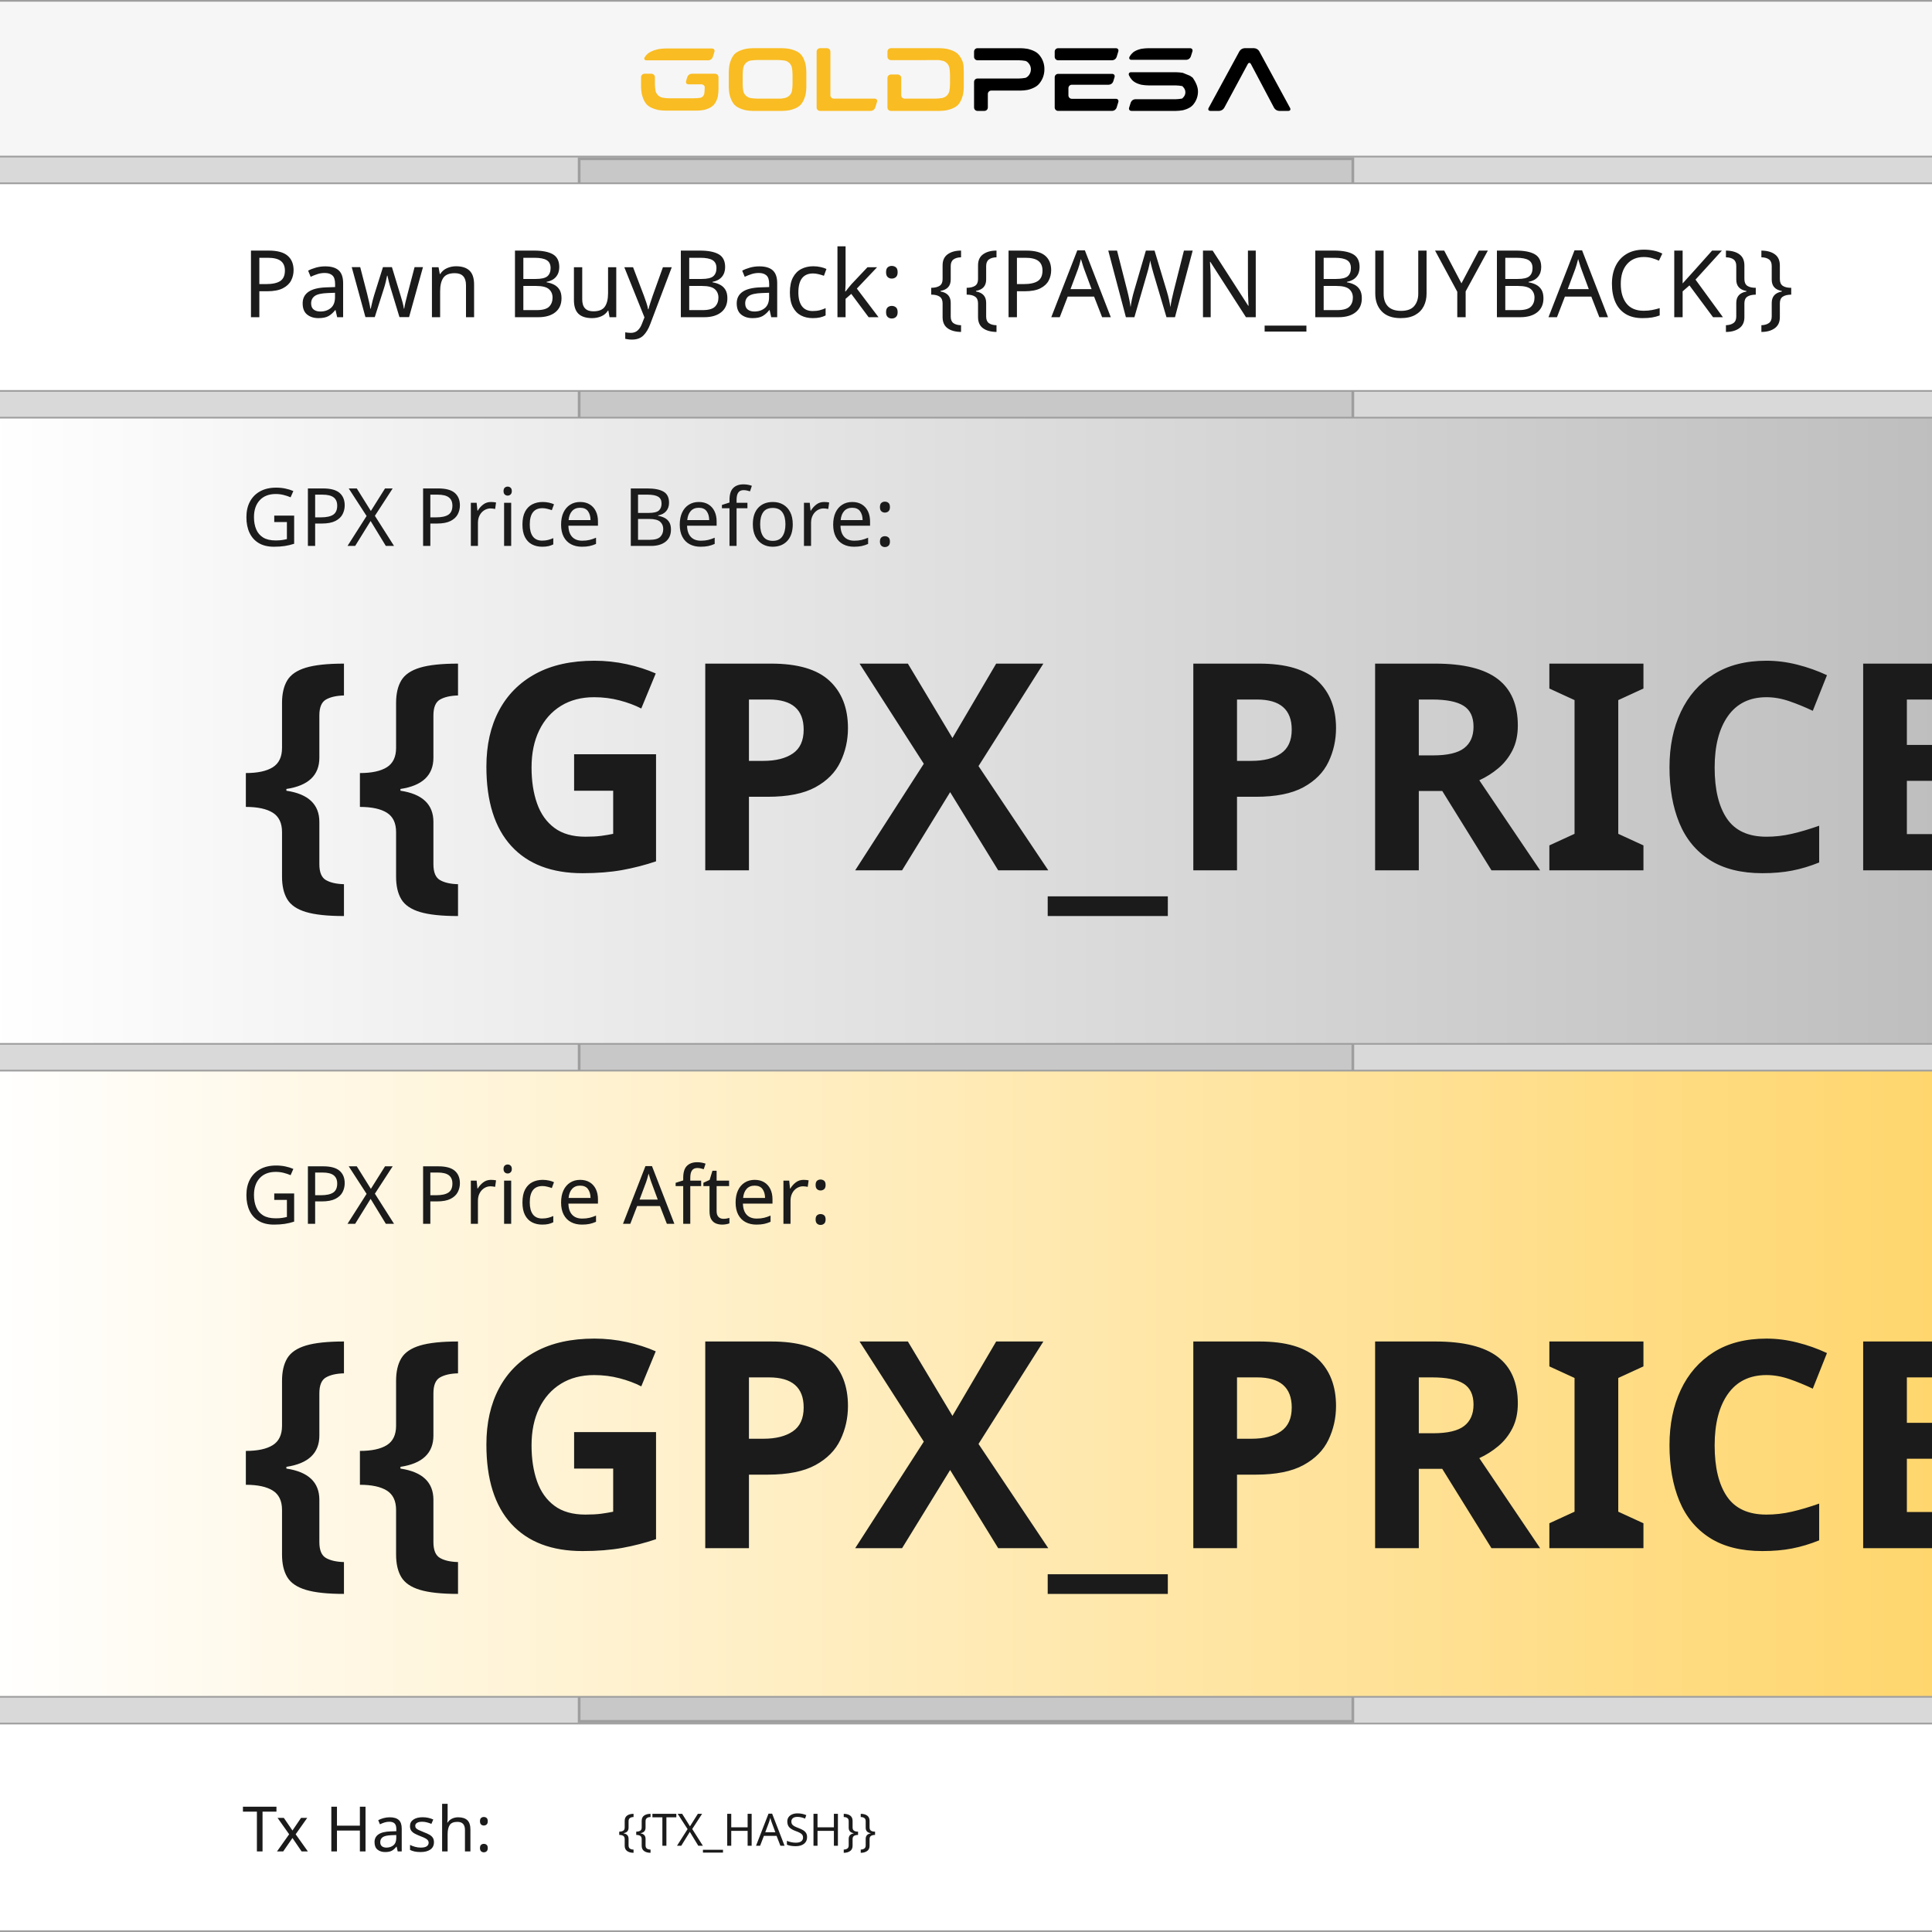
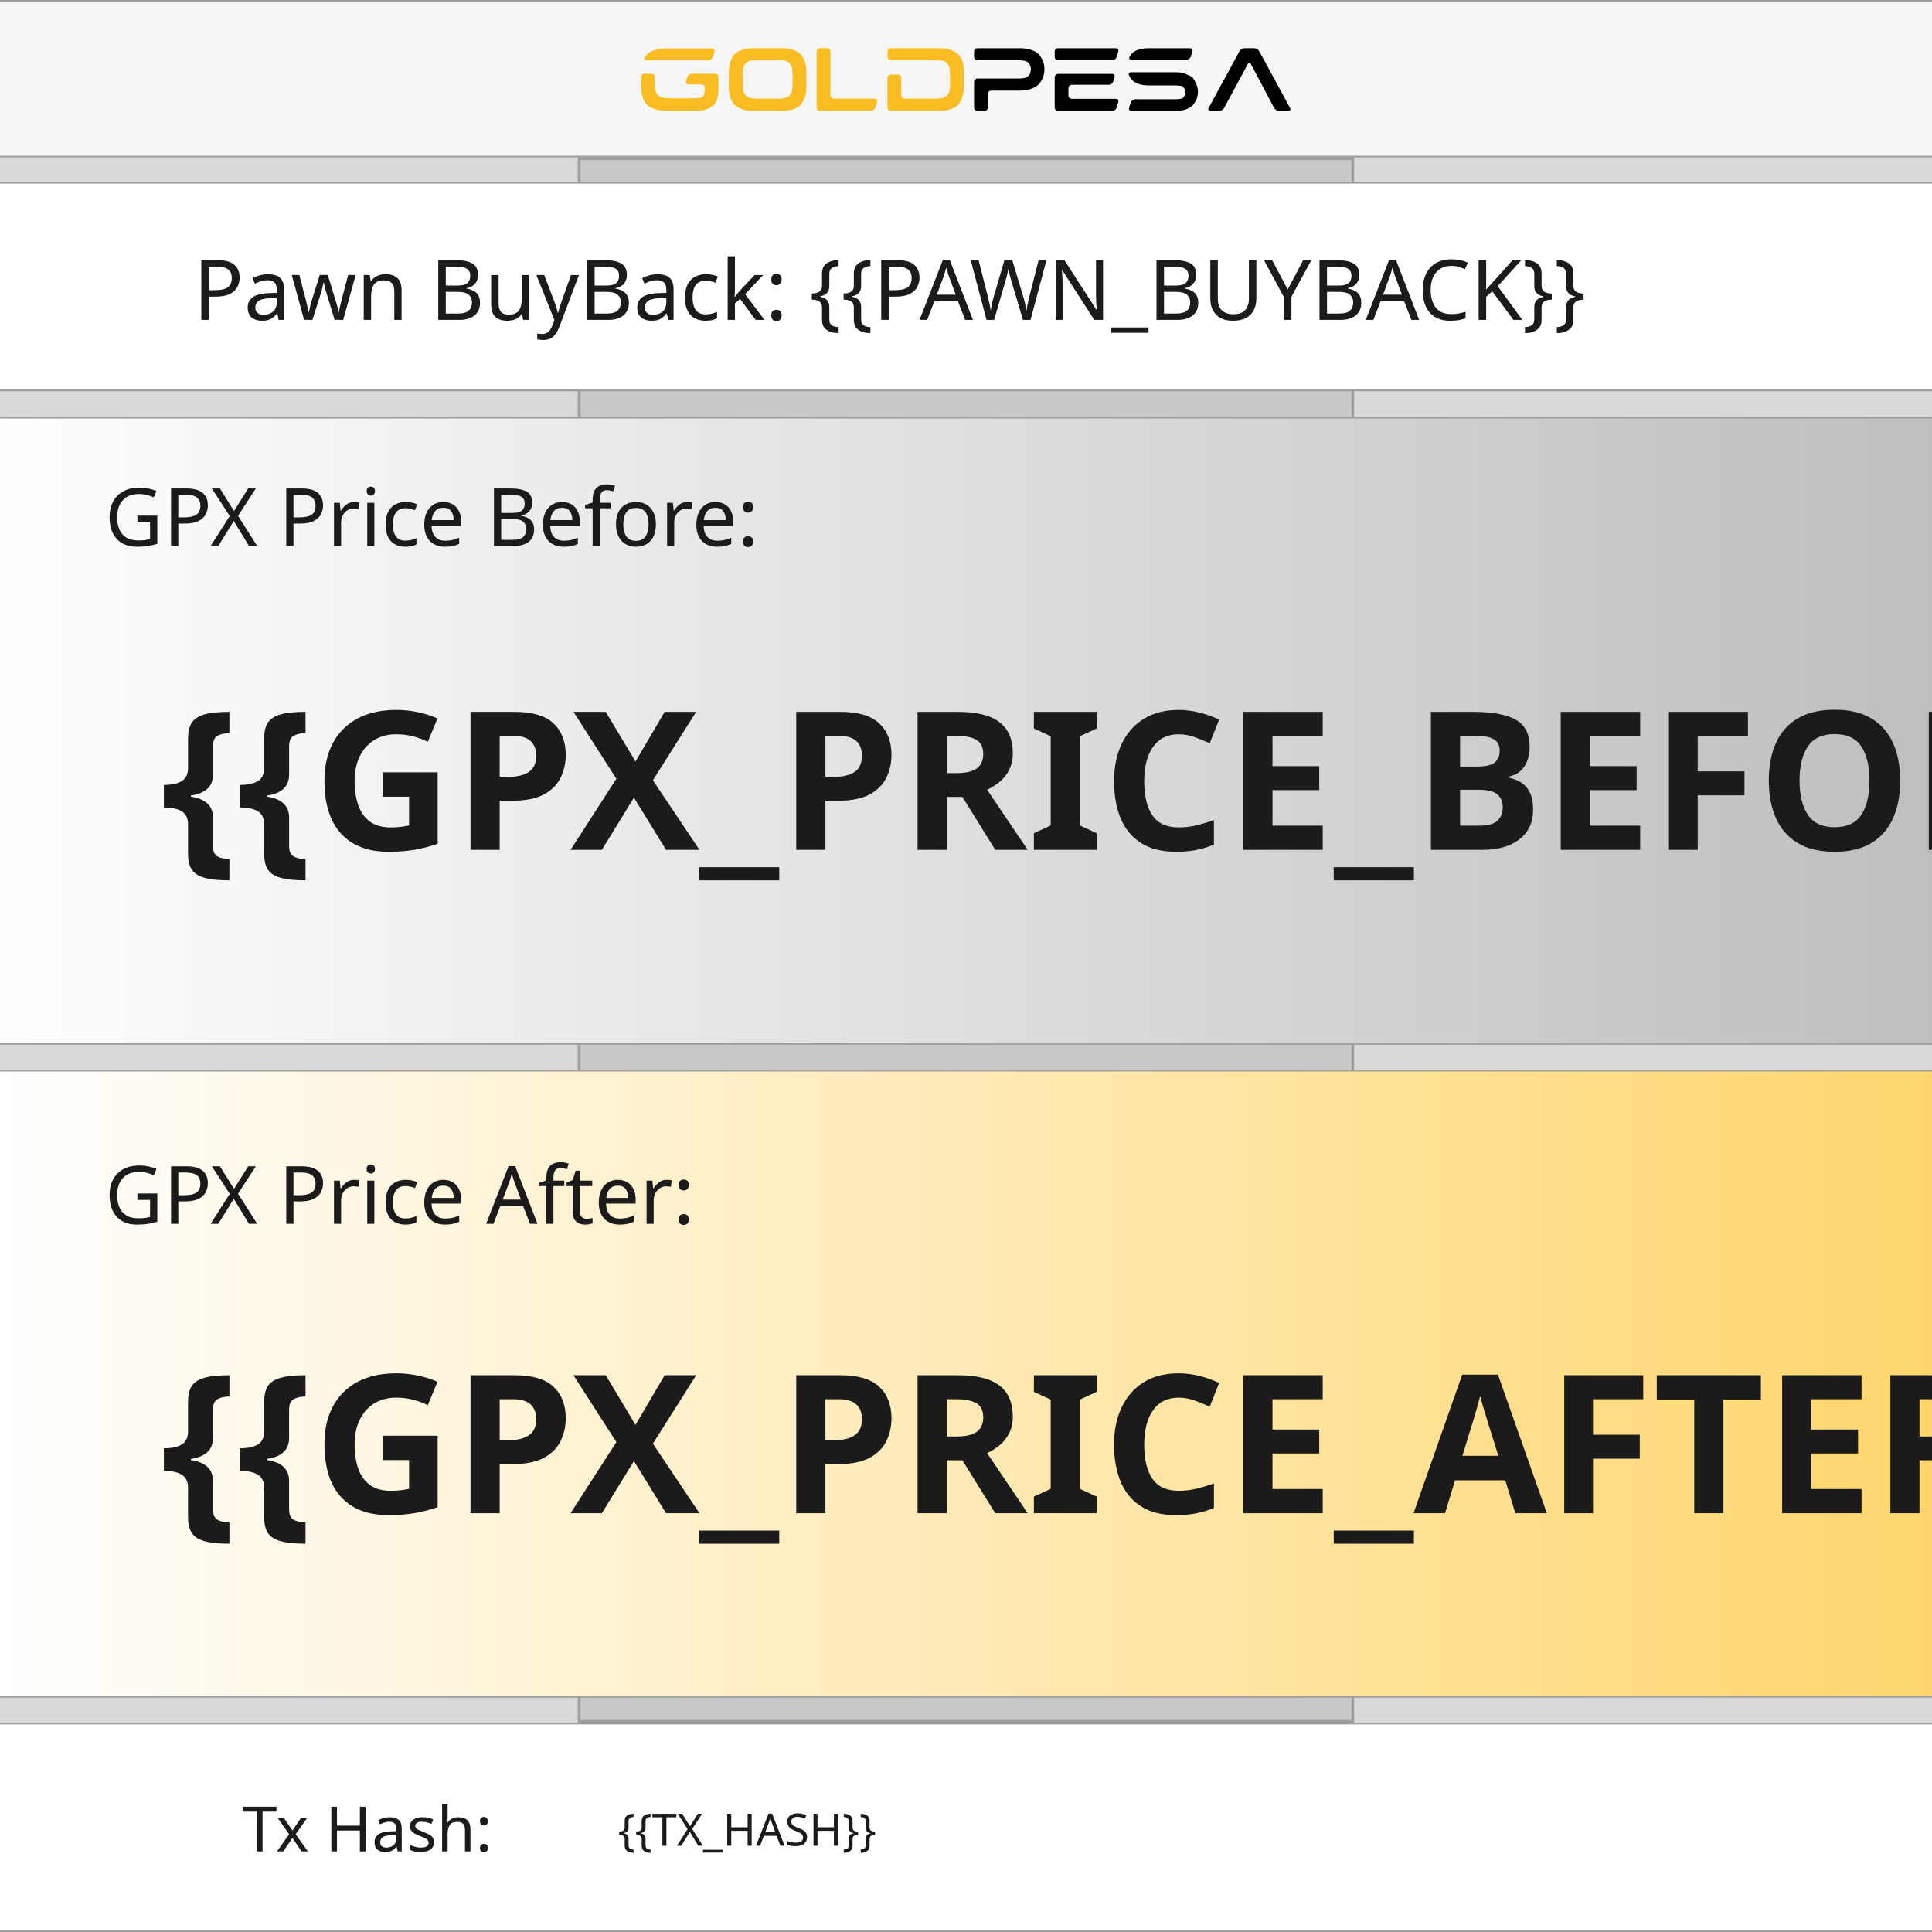
<svg xmlns="http://www.w3.org/2000/svg" width="1200" height="1200" viewBox="0 0 1200 1200" fill="none">
  <g clip-path="url(#clip0_2916_114)">
    <rect width="1200" height="1200" fill="#D9D9D9" />
    <rect x="359.722" y="98.611" width="480.556" height="970.556" fill="#C8C8C8" stroke="#9E9E9E" stroke-width="1.667" />
-     <rect x="-12.806" y="113.86" width="1225.61" height="128.947" fill="white" stroke="#9E9E9E" stroke-width="1.054" />
-     <text fill="#1B1B1B" xml:space="preserve" style="white-space: pre" font-family="Roboto Mono" font-size="57.942" letter-spacing="0em">
-       <tspan x="150.257" y="197.017">Pawn BuyBack: {{PAWN_BUYBACK}}</tspan>
+     <rect x="-12.806" y="113.527" width="1225.61" height="128.947" fill="white" stroke="#9E9E9E" stroke-width="1.054" />
+     <text fill="#1B1B1B" xml:space="preserve" style="white-space: pre" font-family="Roboto Mono" font-size="52" letter-spacing="0em">
+       <tspan x="120" y="198.698">Pawn BuyBack: {{PAWN_BUYBACK}}</tspan>
    </text>
    <rect x="-7.251" y="1070.53" width="1213.39" height="128.947" fill="white" stroke="#9E9E9E" stroke-width="1.054" />
    <text fill="#1B1B1B" xml:space="preserve" style="white-space: pre" font-family="Roboto Mono" font-size="38.889" letter-spacing="0em">
      <tspan x="150.503" y="1149.95">Tx Hash:</tspan>
    </text>
    <text fill="#1B1B1B" xml:space="preserve" style="white-space: pre" font-family="Roboto Mono" font-size="27.778" letter-spacing="0em">
      <tspan x="383.837" y="1146.42">{{TX_HASH}}</tspan>
    </text>
    <rect x="-7.251" y="664.971" width="1213.39" height="388.947" fill="url(#paint0_linear_2916_114)" stroke="#9E9E9E" stroke-width="1.054" />
    <text fill="#1B1B1B" xml:space="preserve" style="white-space: pre" font-family="Roboto Mono" font-size="50" letter-spacing="0em">
-       <tspan x="150" y="760.125">GPX Price After:</tspan>
+       <tspan x="65" y="760.125">GPX Price After:</tspan>
    </text>
-     <text fill="#1B1B1B" xml:space="preserve" style="white-space: pre" font-family="Roboto Mono" font-size="179.801" font-weight="bold" letter-spacing="0em">
-       <tspan x="150" y="961.599">{{GPX_PRICE_AFTER}}</tspan>
+     <text fill="#1B1B1B" xml:space="preserve" style="white-space: pre" font-family="Roboto Mono" font-size="120" font-weight="bold" letter-spacing="0em">
+       <tspan x="100" y="939.871">{{GPX_PRICE_AFTER}}</tspan>
    </text>
    <rect x="-7.251" y="259.416" width="1213.39" height="388.947" fill="url(#paint1_linear_2916_114)" stroke="#9E9E9E" stroke-width="1.054" />
    <text fill="#1B1B1B" xml:space="preserve" style="white-space: pre" font-family="Roboto Mono" font-size="50" letter-spacing="0em">
-       <tspan x="150" y="339.088">GPX Price Before:</tspan>
+       <tspan x="65" y="339.088">GPX Price Before:</tspan>
    </text>
-     <text fill="#1B1B1B" xml:space="preserve" style="white-space: pre" font-family="Roboto Mono" font-size="179.801" font-weight="bold" letter-spacing="0em">
-       <tspan x="150" y="540.562">{{GPX_PRICE_BEFORE}}</tspan>
+     <text fill="#1B1B1B" xml:space="preserve" style="white-space: pre" font-family="Roboto Mono" font-size="120" font-weight="bold" letter-spacing="0em">
+       <tspan x="100" y="527.833">{{GPX_PRICE_BEFORE}}</tspan>
    </text>
    <rect x="-7.25" y="0.528" width="1213.39" height="96.722" fill="#F6F6F6" stroke="#9E9E9E" stroke-width="1.056" />
    <g clip-path="url(#clip1_2916_114)">
      <path d="M400.297 45.804C399.736 45.806 399.199 46.029 398.803 46.425C398.407 46.822 398.184 47.359 398.182 47.919V53.867C398.204 55.274 398.331 56.677 398.561 58.065C398.561 58.065 399.328 62.271 401.682 64.876C404.074 67.445 408.966 68.322 408.966 68.322C410.354 68.55 411.758 68.674 413.164 68.695H433.087C434.492 68.67 435.893 68.53 437.275 68.276C437.275 68.276 440.921 67.535 443.047 65.422C445.19 63.339 445.869 59.853 445.869 59.853C446.115 58.469 446.25 57.067 446.274 55.662V47.919C446.272 47.359 446.049 46.822 445.652 46.426C445.256 46.03 444.719 45.806 444.159 45.804H429.619C429.015 45.831 428.433 46.038 427.948 46.4C427.463 46.761 427.098 47.26 426.899 47.831L426.147 50.35C425.813 51.466 426.492 52.378 427.656 52.378H435.61C436.773 52.378 437.725 53.188 437.725 54.179C437.725 55.17 437.611 56.928 437.474 58.081C437.36 58.73 437.064 59.334 436.621 59.821C436.169 60.309 435.571 60.638 434.916 60.757C433.521 60.937 432.116 61.036 430.708 61.054H415.727C414.321 61.032 412.919 60.904 411.532 60.672C410.477 60.432 409.505 59.917 408.713 59.18C407.923 58.403 407.375 57.413 407.133 56.332C406.907 54.943 406.784 53.54 406.763 52.134V47.918C406.761 47.358 406.538 46.821 406.142 46.425C405.746 46.029 405.209 45.805 404.649 45.803H400.297V45.804Z" fill="#F9BC22" />
      <path d="M400.393 35.614C399.835 36.636 400.33 37.471 401.494 37.471H439.99C440.595 37.444 441.179 37.237 441.666 36.877C442.153 36.517 442.523 36.021 442.727 35.45L443.742 32.145C444.083 31.034 443.412 30.125 442.25 30.125H413.265C411.859 30.146 410.456 30.271 409.067 30.497C409.067 30.497 404.068 31.392 401.743 33.888C401.233 34.414 400.781 34.993 400.393 35.614Z" fill="#F9BC22" />
      <path d="M485.83 68.887H467.667C466.26 68.867 464.857 68.742 463.469 68.514C462.534 68.328 461.615 68.073 460.718 67.753C459.891 67.464 459.089 67.108 458.321 66.686C457.525 66.259 456.8 65.711 456.171 65.061C455.59 64.405 455.092 63.68 454.689 62.902C454.313 62.187 453.991 61.445 453.725 60.683C453.441 59.89 453.215 59.078 453.047 58.252C452.816 56.865 452.69 55.463 452.669 54.057V44.762C452.69 43.355 452.813 41.952 453.038 40.563C453.204 39.721 453.43 38.892 453.713 38.082C453.975 37.313 454.295 36.564 454.669 35.842C455.064 35.067 455.557 34.346 456.137 33.698C456.758 33.061 457.475 32.526 458.264 32.115C459.037 31.7 459.844 31.349 460.675 31.065C461.587 30.747 462.521 30.494 463.469 30.306C464.857 30.079 466.26 29.954 467.667 29.933V29.934H485.832C487.239 29.956 488.642 30.079 490.03 30.303C490.985 30.49 491.924 30.744 492.843 31.064C493.675 31.346 494.482 31.697 495.256 32.113C496.039 32.523 496.749 33.059 497.359 33.699C497.938 34.338 498.431 35.049 498.827 35.815C499.201 36.527 499.52 37.266 499.782 38.025C500.064 38.822 500.289 39.639 500.455 40.468C500.683 41.857 500.807 43.26 500.829 44.667V54.154C500.806 55.56 500.675 56.961 500.437 58.346C500.266 59.164 500.038 59.969 499.753 60.755C499.487 61.508 499.166 62.24 498.792 62.945C498.392 63.709 497.899 64.42 497.323 65.061C496.706 65.714 495.988 66.263 495.196 66.688C494.429 67.111 493.627 67.468 492.799 67.755C491.895 68.076 490.97 68.331 490.029 68.517C488.64 68.743 487.237 68.866 485.83 68.887ZM470.255 37.28C468.849 37.301 467.446 37.422 466.057 37.641C465.733 37.709 465.417 37.807 465.112 37.935C464.405 38.22 463.76 38.639 463.213 39.168C462.685 39.716 462.269 40.361 461.989 41.068C461.857 41.382 461.754 41.708 461.68 42.041C461.436 43.425 461.302 44.827 461.28 46.233V52.42C461.301 53.825 461.427 55.227 461.657 56.614C461.726 56.933 461.828 57.243 461.961 57.541C462.256 58.231 462.689 58.855 463.234 59.372C463.79 59.891 464.436 60.304 465.14 60.592C465.437 60.717 465.744 60.813 466.059 60.88C467.448 61.102 468.851 61.224 470.257 61.244H485.39C485.393 61.244 486.329 61.076 487.475 60.866C487.804 60.797 488.125 60.698 488.436 60.571C489.134 60.298 489.772 59.892 490.315 59.374C490.618 59.09 490.885 58.769 491.109 58.419C491.298 58.126 491.46 57.817 491.594 57.496C491.728 57.183 491.831 56.857 491.901 56.524C492.125 55.135 492.248 53.732 492.269 52.326V46.221C492.248 44.815 492.12 43.413 491.888 42.025C491.815 41.689 491.712 41.361 491.579 41.044C491.447 40.721 491.287 40.411 491.102 40.116C490.884 39.768 490.624 39.448 490.329 39.163C489.778 38.629 489.128 38.208 488.415 37.924C488.108 37.796 487.79 37.698 487.464 37.632C486.074 37.418 484.671 37.301 483.265 37.281L470.255 37.28Z" fill="#F9BC22" />
      <path d="M507.223 66.774C507.225 67.334 507.448 67.871 507.845 68.267C508.241 68.662 508.778 68.886 509.338 68.887H540.88C541.486 68.86 542.07 68.653 542.557 68.293C543.045 67.934 543.415 67.437 543.62 66.867L544.732 63.267C545.075 62.154 544.405 61.245 543.242 61.245H517.891C517.331 61.244 516.794 61.021 516.398 60.625C516.002 60.229 515.779 59.692 515.777 59.132V32.047C515.775 31.487 515.551 30.95 515.155 30.554C514.759 30.158 514.222 29.935 513.662 29.933H509.339C508.779 29.935 508.242 30.158 507.846 30.554C507.45 30.95 507.226 31.487 507.225 32.047V66.774H507.223Z" fill="#F9BC22" />
      <path d="M551.217 66.776C551.219 67.336 551.442 67.873 551.838 68.269C552.235 68.665 552.771 68.888 553.331 68.889H583.617C585.023 68.868 586.426 68.744 587.815 68.519C587.815 68.519 592.799 67.635 595.13 65.057C597.443 62.525 598.225 58.348 598.225 58.348C598.462 56.962 598.592 55.561 598.614 54.156V44.664C598.614 43.501 598.565 41.894 598.506 41.091C598.37 40.159 598.183 39.235 597.945 38.324C597.944 38.322 597.542 37.457 597.053 36.401C596.546 35.412 595.901 34.5 595.137 33.693C592.869 31.193 587.814 30.3 587.814 30.3C586.426 30.075 585.023 29.952 583.616 29.931H553.331C552.771 29.933 552.234 30.156 551.838 30.552C551.442 30.949 551.219 31.485 551.217 32.046V35.224C551.218 35.784 551.442 36.321 551.838 36.717C552.234 37.112 552.771 37.336 553.331 37.337L581.052 37.325C582.214 37.324 583.234 37.324 583.318 37.325C583.403 37.326 584.544 37.543 585.682 37.785C586.611 38.047 587.454 38.548 588.127 39.239C588.92 40.02 589.468 41.016 589.701 42.105C589.922 43.494 590.043 44.897 590.064 46.303V52.335C590.042 53.741 589.917 55.145 589.689 56.533C589.442 57.617 588.884 58.607 588.085 59.38C587.294 60.122 586.319 60.639 585.261 60.875C583.874 61.107 582.471 61.233 581.065 61.254H561.884C561.323 61.253 560.787 61.03 560.39 60.634C559.994 60.238 559.771 59.702 559.769 59.141V48.394C559.767 47.834 559.544 47.297 559.148 46.901C558.751 46.505 558.215 46.282 557.654 46.28H553.333C552.773 46.282 552.236 46.505 551.84 46.901C551.443 47.297 551.22 47.834 551.218 48.394V66.776H551.217Z" fill="#F9BC22" />
      <path d="M605.009 66.77C605.011 67.33 605.235 67.867 605.631 68.263C606.027 68.659 606.564 68.882 607.124 68.883H611.445C612.005 68.882 612.542 68.659 612.938 68.263C613.335 67.867 613.558 67.33 613.56 66.77V58.373C613.562 57.813 613.785 57.277 614.182 56.881C614.578 56.485 615.115 56.262 615.675 56.26H633.917C635.323 56.238 636.725 56.105 638.111 55.864C638.111 55.864 642.774 54.974 645.168 52.331C647.485 49.765 648.746 46.417 648.7 42.96C648.746 39.553 647.482 36.259 645.169 33.757C642.834 31.189 638.112 30.321 638.112 30.321C636.726 30.087 635.323 29.959 633.917 29.937H607.124C606.564 29.939 606.027 30.163 605.631 30.559C605.234 30.955 605.011 31.492 605.009 32.052V35.322C605.011 35.882 605.234 36.419 605.631 36.815C606.027 37.211 606.564 37.435 607.124 37.437H632.773C634.178 37.46 635.579 37.596 636.963 37.844C636.963 37.844 637.814 38.011 638.803 39.144C639.784 40.212 640.32 41.615 640.301 43.066C640.309 44.531 639.777 45.947 638.806 47.043C637.745 48.195 636.872 48.367 636.872 48.367C635.488 48.612 634.087 48.747 632.681 48.771H607.124C606.564 48.773 606.027 48.996 605.631 49.392C605.234 49.789 605.011 50.325 605.009 50.886V66.769V66.77Z" fill="black" />
      <path d="M655.098 66.766C655.1 67.326 655.323 67.862 655.72 68.258C656.116 68.654 656.653 68.877 657.213 68.879H690.823C691.428 68.852 692.011 68.645 692.497 68.285C692.983 67.925 693.351 67.427 693.552 66.856L694.605 63.388C694.943 62.275 694.267 61.366 693.105 61.366H665.733C665.172 61.364 664.636 61.141 664.239 60.744C663.843 60.348 663.62 59.811 663.618 59.25V54.742C663.62 54.182 663.843 53.645 664.239 53.248C664.636 52.852 665.172 52.629 665.733 52.626H688.719C689.324 52.6 689.907 52.393 690.394 52.032C690.88 51.672 691.247 51.174 691.449 50.603L692.269 47.906C692.608 46.793 691.932 45.883 690.77 45.883H657.211C656.651 45.885 656.114 46.108 655.718 46.504C655.321 46.9 655.098 47.437 655.096 47.997V66.766H655.098Z" fill="black" />
      <path d="M655.098 35.325C655.099 35.885 655.323 36.422 655.719 36.818C656.115 37.214 656.652 37.438 657.212 37.44H690.822C691.427 37.413 692.01 37.206 692.497 36.845C692.983 36.485 693.35 35.987 693.552 35.416L694.604 31.963C694.943 30.852 694.267 29.941 693.104 29.941H657.211C656.651 29.943 656.114 30.167 655.718 30.563C655.321 30.959 655.098 31.496 655.096 32.056V35.325H655.098Z" fill="black" />
      <path d="M701.325 66.868C700.974 67.978 701.639 68.884 702.801 68.884H730.464C731.87 68.86 733.271 68.724 734.655 68.477C734.655 68.477 738.731 67.676 740.862 65.287C742.99 62.931 744.143 59.854 744.087 56.68C744.087 53.454 741.988 50.104 741.988 50.104C741.37 49.117 740.864 48.312 740.863 48.31C740.861 48.309 740.089 47.752 739.145 47.073L734.659 45.242C733.272 45.013 731.869 44.886 730.463 44.864H712.301C712.265 44.864 711.184 44.848 710.022 44.848H702.543C701.38 44.848 700.791 45.729 701.235 46.803C701.703 47.829 702.326 48.778 703.081 49.616C705.144 51.925 709.068 52.659 709.068 52.659C710.455 52.894 711.857 53.023 713.263 53.045H730.234C731.63 53.072 733.02 53.222 734.389 53.494L735.153 54.372C735.876 55.197 736.271 56.258 736.263 57.355C736.255 58.453 735.845 59.508 735.11 60.323C734.85 60.636 734.569 60.931 734.266 61.203C732.886 61.464 731.485 61.607 730.08 61.632H705.096C704.49 61.66 703.905 61.866 703.415 62.225C702.926 62.583 702.553 63.078 702.343 63.648L701.325 66.868Z" fill="black" />
      <path d="M701.573 35.256C701.067 36.304 701.605 37.16 702.769 37.16H736.861C737.467 37.133 738.052 36.927 738.542 36.568C739.032 36.209 739.406 35.714 739.615 35.144L740.63 31.952C740.981 30.844 740.318 29.936 739.156 29.936H713.283C711.876 29.957 710.473 30.078 709.084 30.299C709.084 30.299 705.069 30.999 703.1 33.182C702.501 33.802 701.988 34.5 701.573 35.256Z" fill="black" />
      <path d="M791.378 67.018C791.704 67.559 792.157 68.012 792.698 68.337C793.239 68.663 793.852 68.851 794.482 68.886H800.169C801.332 68.886 801.829 68.049 801.274 67.03L782.12 31.792C781.788 31.253 781.33 30.803 780.786 30.479C780.242 30.156 779.628 29.969 778.996 29.934H772.989C772.357 29.969 771.743 30.157 771.199 30.48C770.655 30.803 770.197 31.253 769.864 31.792L750.711 67.03C750.156 68.052 750.653 68.886 751.816 68.886H757.243C757.875 68.852 758.489 68.664 759.032 68.339C759.575 68.015 760.031 67.564 760.361 67.024L775 39.818C775.552 38.793 776.447 38.796 776.992 39.825L791.378 67.018Z" fill="black" />
    </g>
  </g>
  <defs>
    <linearGradient id="paint0_linear_2916_114" x1="1206.67" y1="859.444" x2="-7.778" y2="859.444" gradientUnits="userSpaceOnUse">
      <stop stop-color="#FFD66D" />
      <stop offset="1" stop-color="white" />
    </linearGradient>
    <linearGradient id="paint1_linear_2916_114" x1="1206.67" y1="453.889" x2="-7.778" y2="453.889" gradientUnits="userSpaceOnUse">
      <stop stop-color="#BEBEBE" />
      <stop offset="1" stop-color="white" />
    </linearGradient>
    <clipPath id="clip0_2916_114">
      <rect width="1200" height="1200" fill="white" />
    </clipPath>
    <clipPath id="clip1_2916_114">
      <rect width="403.319" height="38.958" fill="white" transform="translate(398.182 29.9312)" />
    </clipPath>
  </defs>
</svg>
